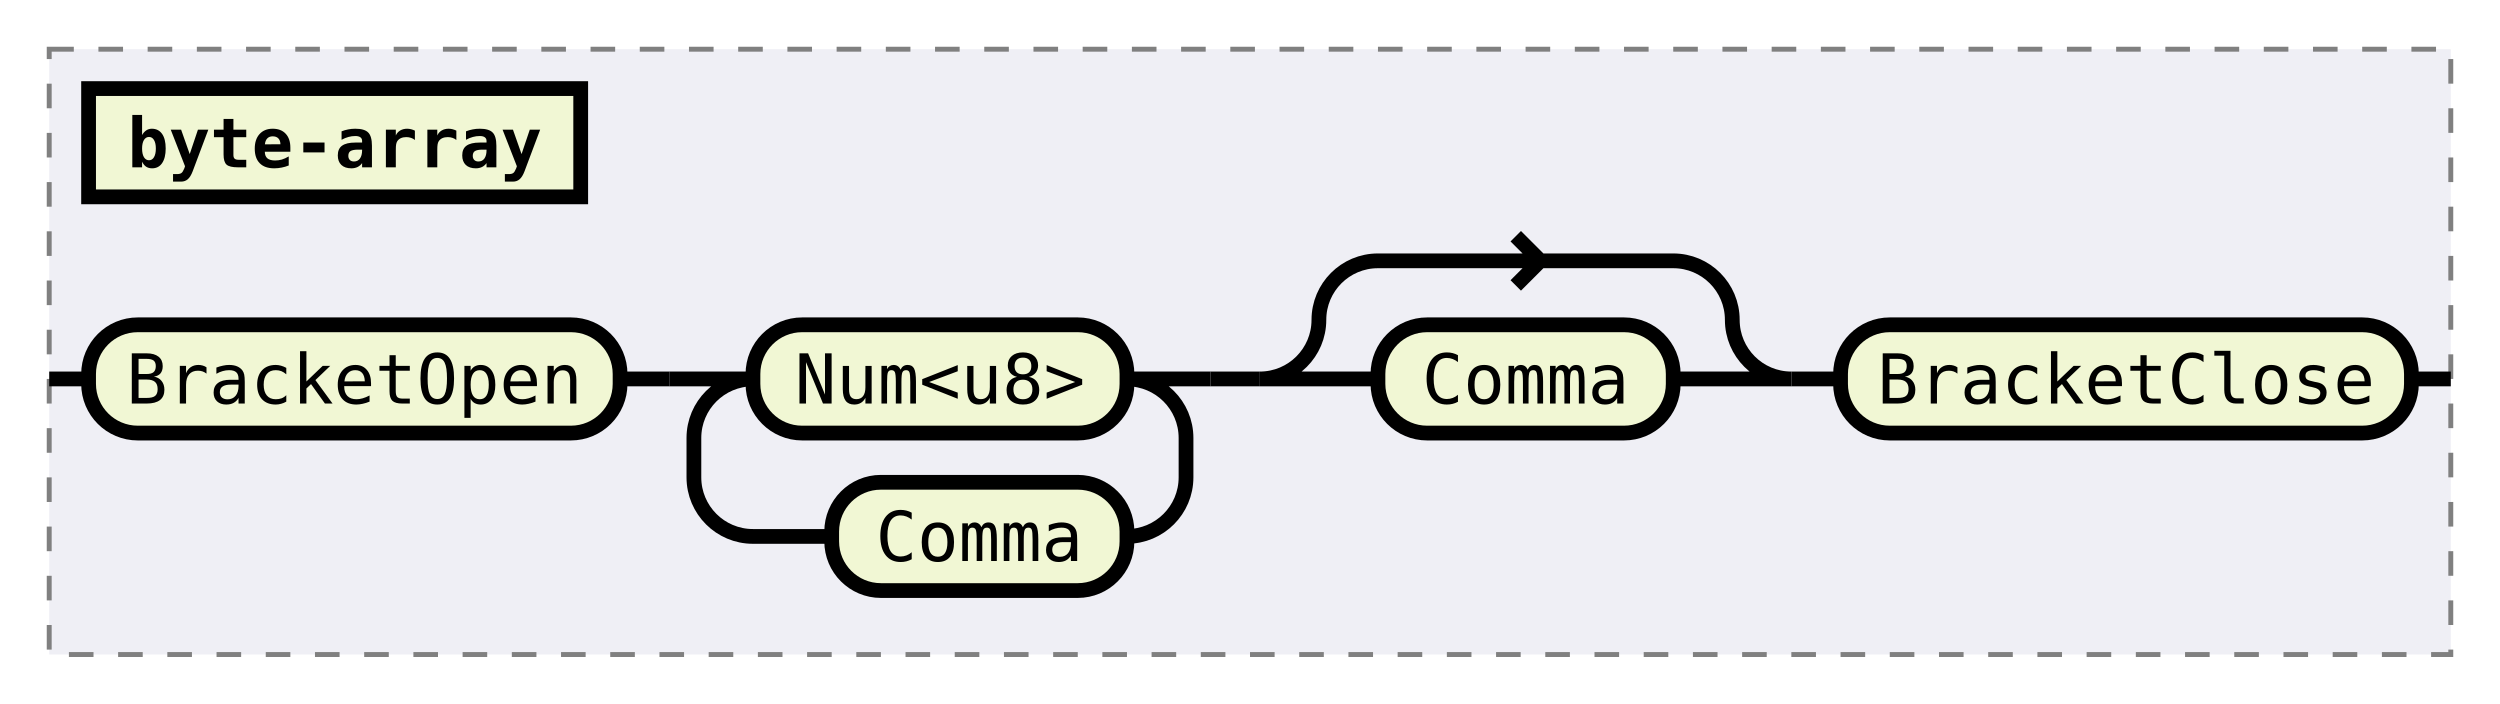
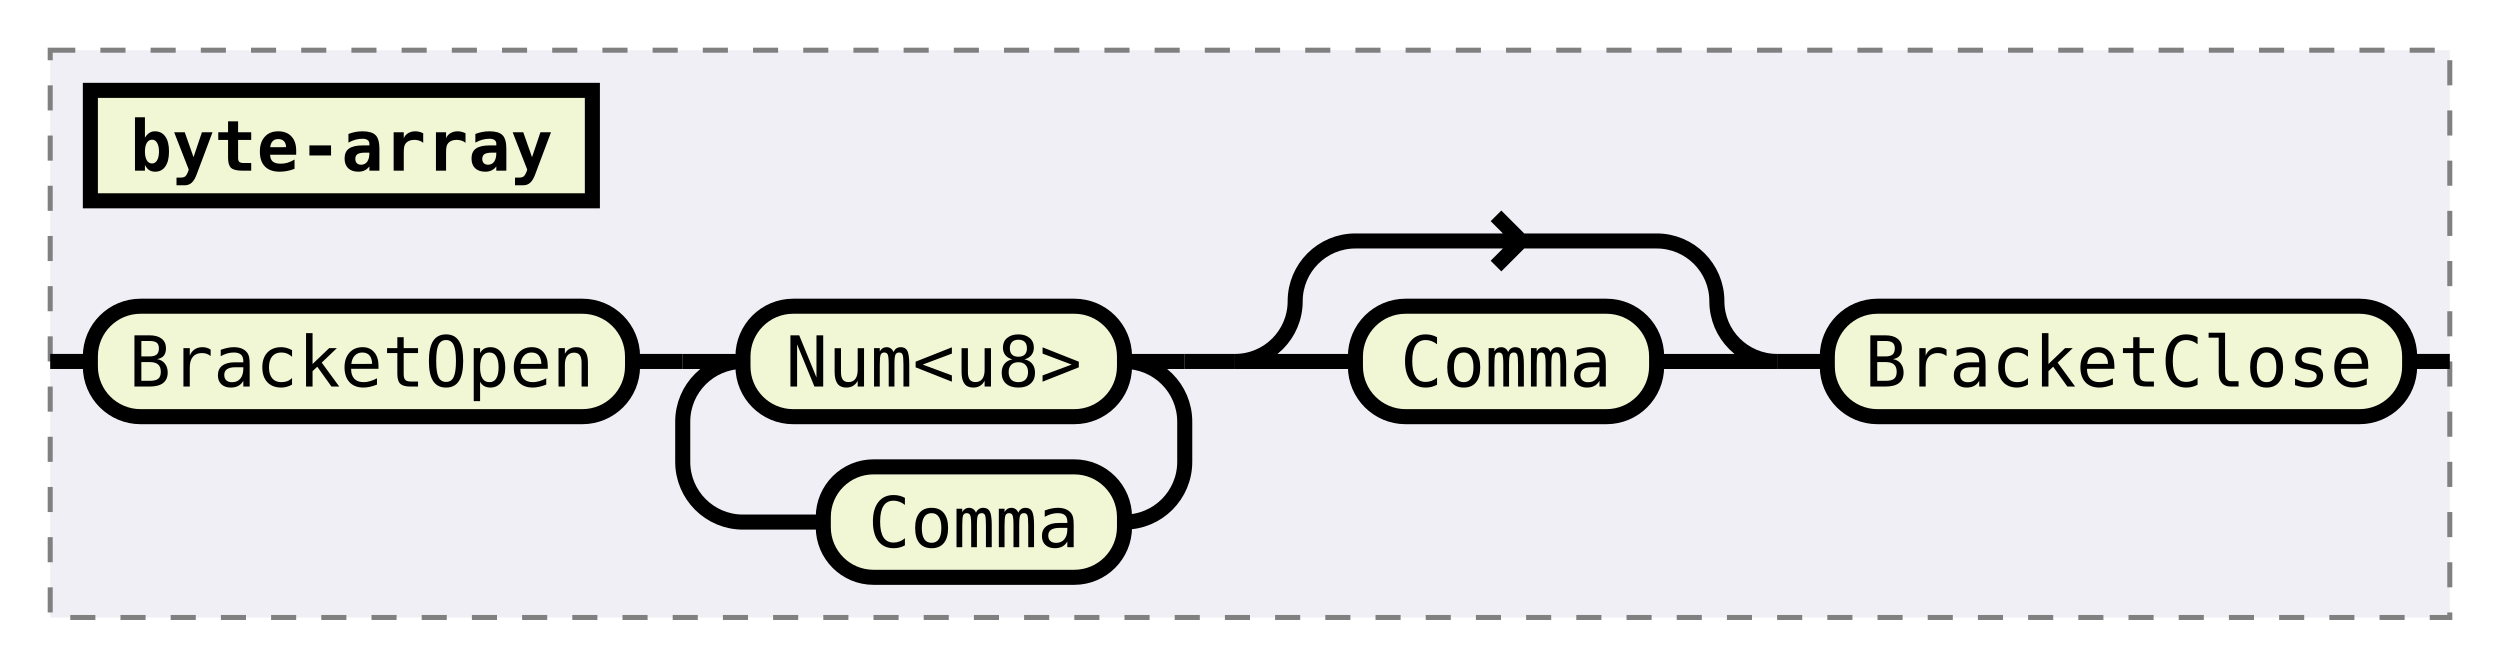
- <svg xmlns="http://www.w3.org/2000/svg" class="railroad" viewBox="0 0 508 143">
+ <svg xmlns="http://www.w3.org/2000/svg" class="railroad" viewBox="0 0 498 133">
  <style type="text/css">
svg.railroad {
background-color: hsl(30, 20%, 95%);
background-size: 15px 15px;
background-image: linear-gradient(to right, rgba(30, 30, 30, .05) 1px, transparent 1px),
		  linear-gradient(to bottom, rgba(30, 30, 30, .05) 1px, transparent 1px);
}

svg.railroad rect.railroad_canvas {
stroke-width: 0px;
fill: none;
}

svg.railroad path {
stroke-width: 3px;
stroke: black;
fill: none;
}

svg.railroad .debug {
stroke-width: 1px;
stroke: red;
}

svg.railroad text {
font: 14px monospace;
text-anchor: middle;
}

svg.railroad .nonterminal text {
font-weight: bold;
}

svg.railroad text.comment {
font: italic 12px monospace;
}

svg.railroad rect {
stroke-width: 3px;
stroke: black;
fill:hsl(-290, 70%, 90%);
}

svg.railroad g.labeledbox &gt; rect {
stroke-width: 1px;
stroke: grey;
stroke-dasharray: 5px;
- fill: rgb(90, 90, 150);
- fill-opacity: .1;
+ fill:rgba(90, 90, 150, .1);
}
</style>
  <rect width="100%" height="100%" class="railroad_canvas" />
  <g class="sequence">
    <g class="verticalgrid">
      <g class="labeledbox">
-         <rect x="10" y="10" height="123" width="488" />
-         <path d=" M 10 77 h 8 m 472 0 h 8" />
+         <rect x="10" y="10" height="113" width="478" />
+         <path d=" M 10 72 h 8 m 462 0 h 8" />
        <g class="nonterminal">
          <rect x="18" y="18" height="22" width="100" />
          <text x="68" y="34">
byte-array</text>
        </g>
        <g class="sequence">
          <g class="sequence">
            <g class="terminal">
-               <rect x="18" y="66" height="22" width="108" rx="10" ry="10" />
-               <text x="72" y="82">
+               <rect x="18" y="61" height="22" width="108" rx="10" ry="10" />
+               <text x="72" y="77">
BracketOpen</text>
            </g>
            <g class="sequence">
              <g class="repeat">
-                 <path d=" M 136 77 h 5 h 12 m 76 0 h 12 h 5 m -17 0 a 12 12 0 0 1 12 12 v 8 a 12 12 0 0 1 -12 12 m -60 0 h -16 a 12 12 0 0 1 -12 -12 v -8 a 12 12 0 0 1 12 -12" />
+                 <path d=" M 136 72 h 12 m 76 0 h 12 m -12 0 a 12 12 0 0 1 12 12 v 8 a 12 12 0 0 1 -12 12 m -60 0 h -16 a 12 12 0 0 1 -12 -12 v -8 a 12 12 0 0 1 12 -12" />
                <g class="terminal">
-                   <rect x="169" y="98" height="22" width="60" rx="10" ry="10" />
-                   <text x="199" y="114">
+                   <rect x="164" y="93" height="22" width="60" rx="10" ry="10" />
+                   <text x="194" y="109">
Comma</text>
                </g>
                <g class="terminal">
-                   <rect x="153" y="66" height="22" width="76" rx="10" ry="10" />
-                   <text x="191" y="82">
+                   <rect x="148" y="61" height="22" width="76" rx="10" ry="10" />
+                   <text x="186" y="77">
Num&lt;u8&gt;</text>
                </g>
              </g>
              <g class="optional">
-                 <path d=" M 256 77 h 24 m -24 0 a 12 12 0 0 0 12 -12 v 0 a 12 12 0 0 1 12 -12 h 60 m -27 0 l -5 -5 m 0 10 l 5 -5 m 27 0 a 12 12 0 0 1 12 12 v 0 a 12 12 0 0 0 12 12 h -24" />
+                 <path d=" M 246 72 h 24 m -24 0 a 12 12 0 0 0 12 -12 v 0 a 12 12 0 0 1 12 -12 h 60 m -27 0 l -5 -5 m 0 10 l 5 -5 m 27 0 a 12 12 0 0 1 12 12 v 0 a 12 12 0 0 0 12 12 h -24" />
                <g class="terminal">
-                   <rect x="280" y="66" height="22" width="60" rx="10" ry="10" />
-                   <text x="310" y="82">
+                   <rect x="270" y="61" height="22" width="60" rx="10" ry="10" />
+                   <text x="300" y="77">
Comma</text>
                </g>
              </g>
-               <path d=" M 246 77 h 10" />
+               <path d=" M 236 72 h 10" />
            </g>
-             <path d=" M 126 77 h 10" />
+             <path d=" M 126 72 h 10" />
          </g>
          <g class="terminal">
-             <rect x="374" y="66" height="22" width="116" rx="10" ry="10" />
-             <text x="432" y="82">
+             <rect x="364" y="61" height="22" width="116" rx="10" ry="10" />
+             <text x="422" y="77">
BracketClose</text>
          </g>
-           <path d=" M 364 77 h 10" />
+           <path d=" M 354 72 h 10" />
        </g>
      </g>
    </g>
  </g>
</svg>
